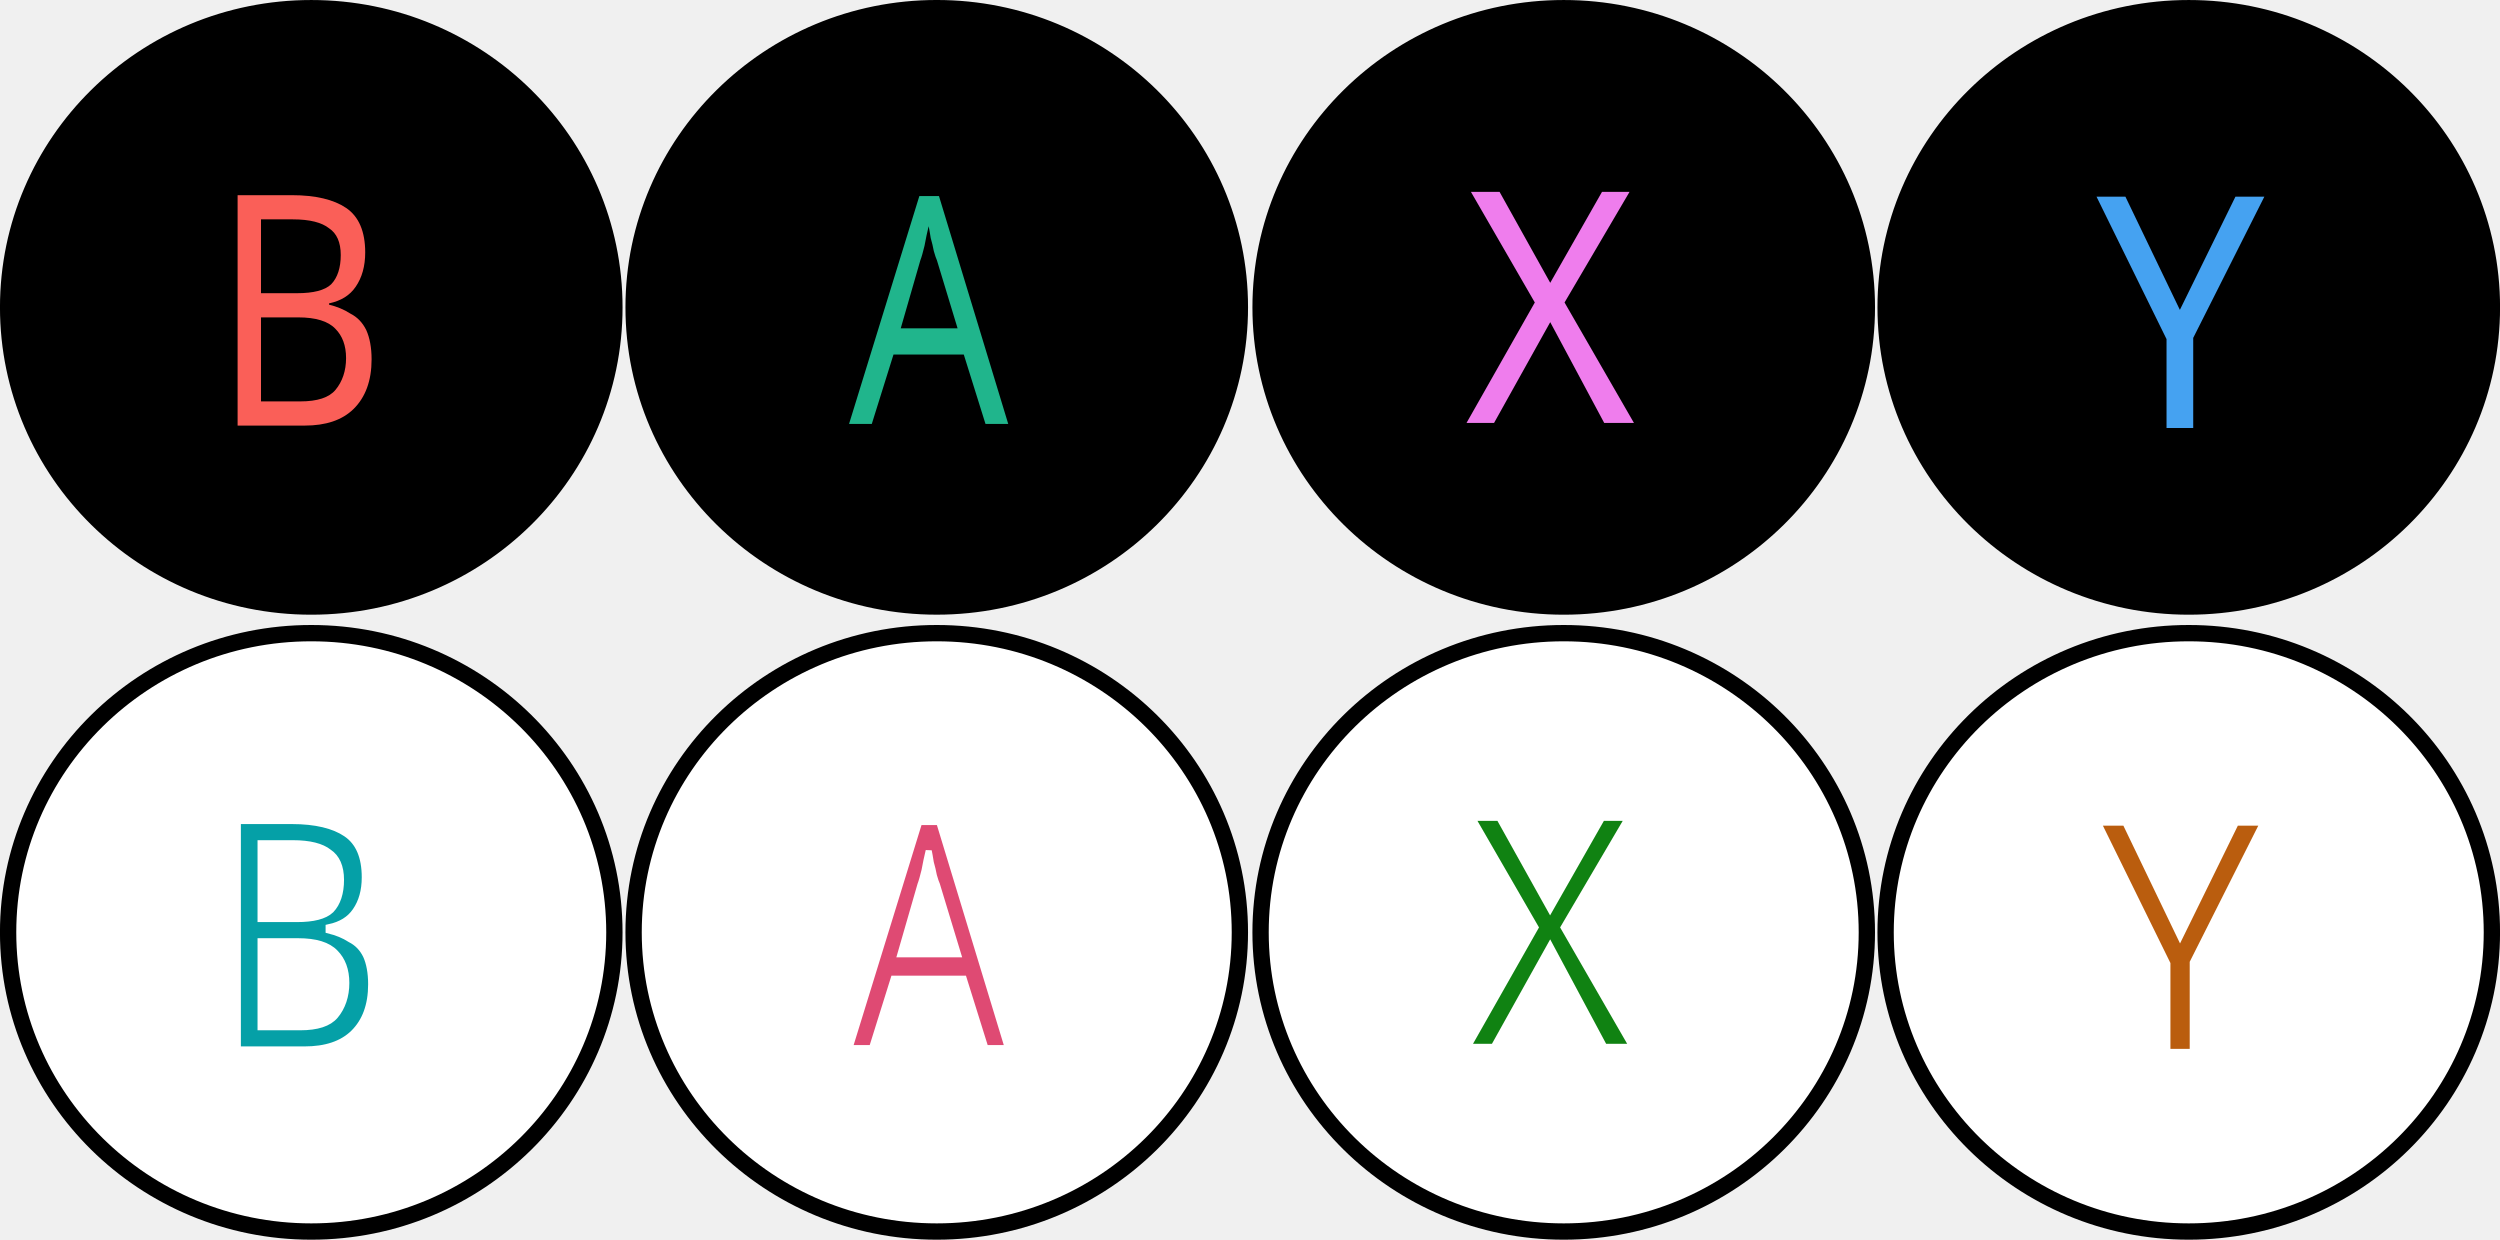
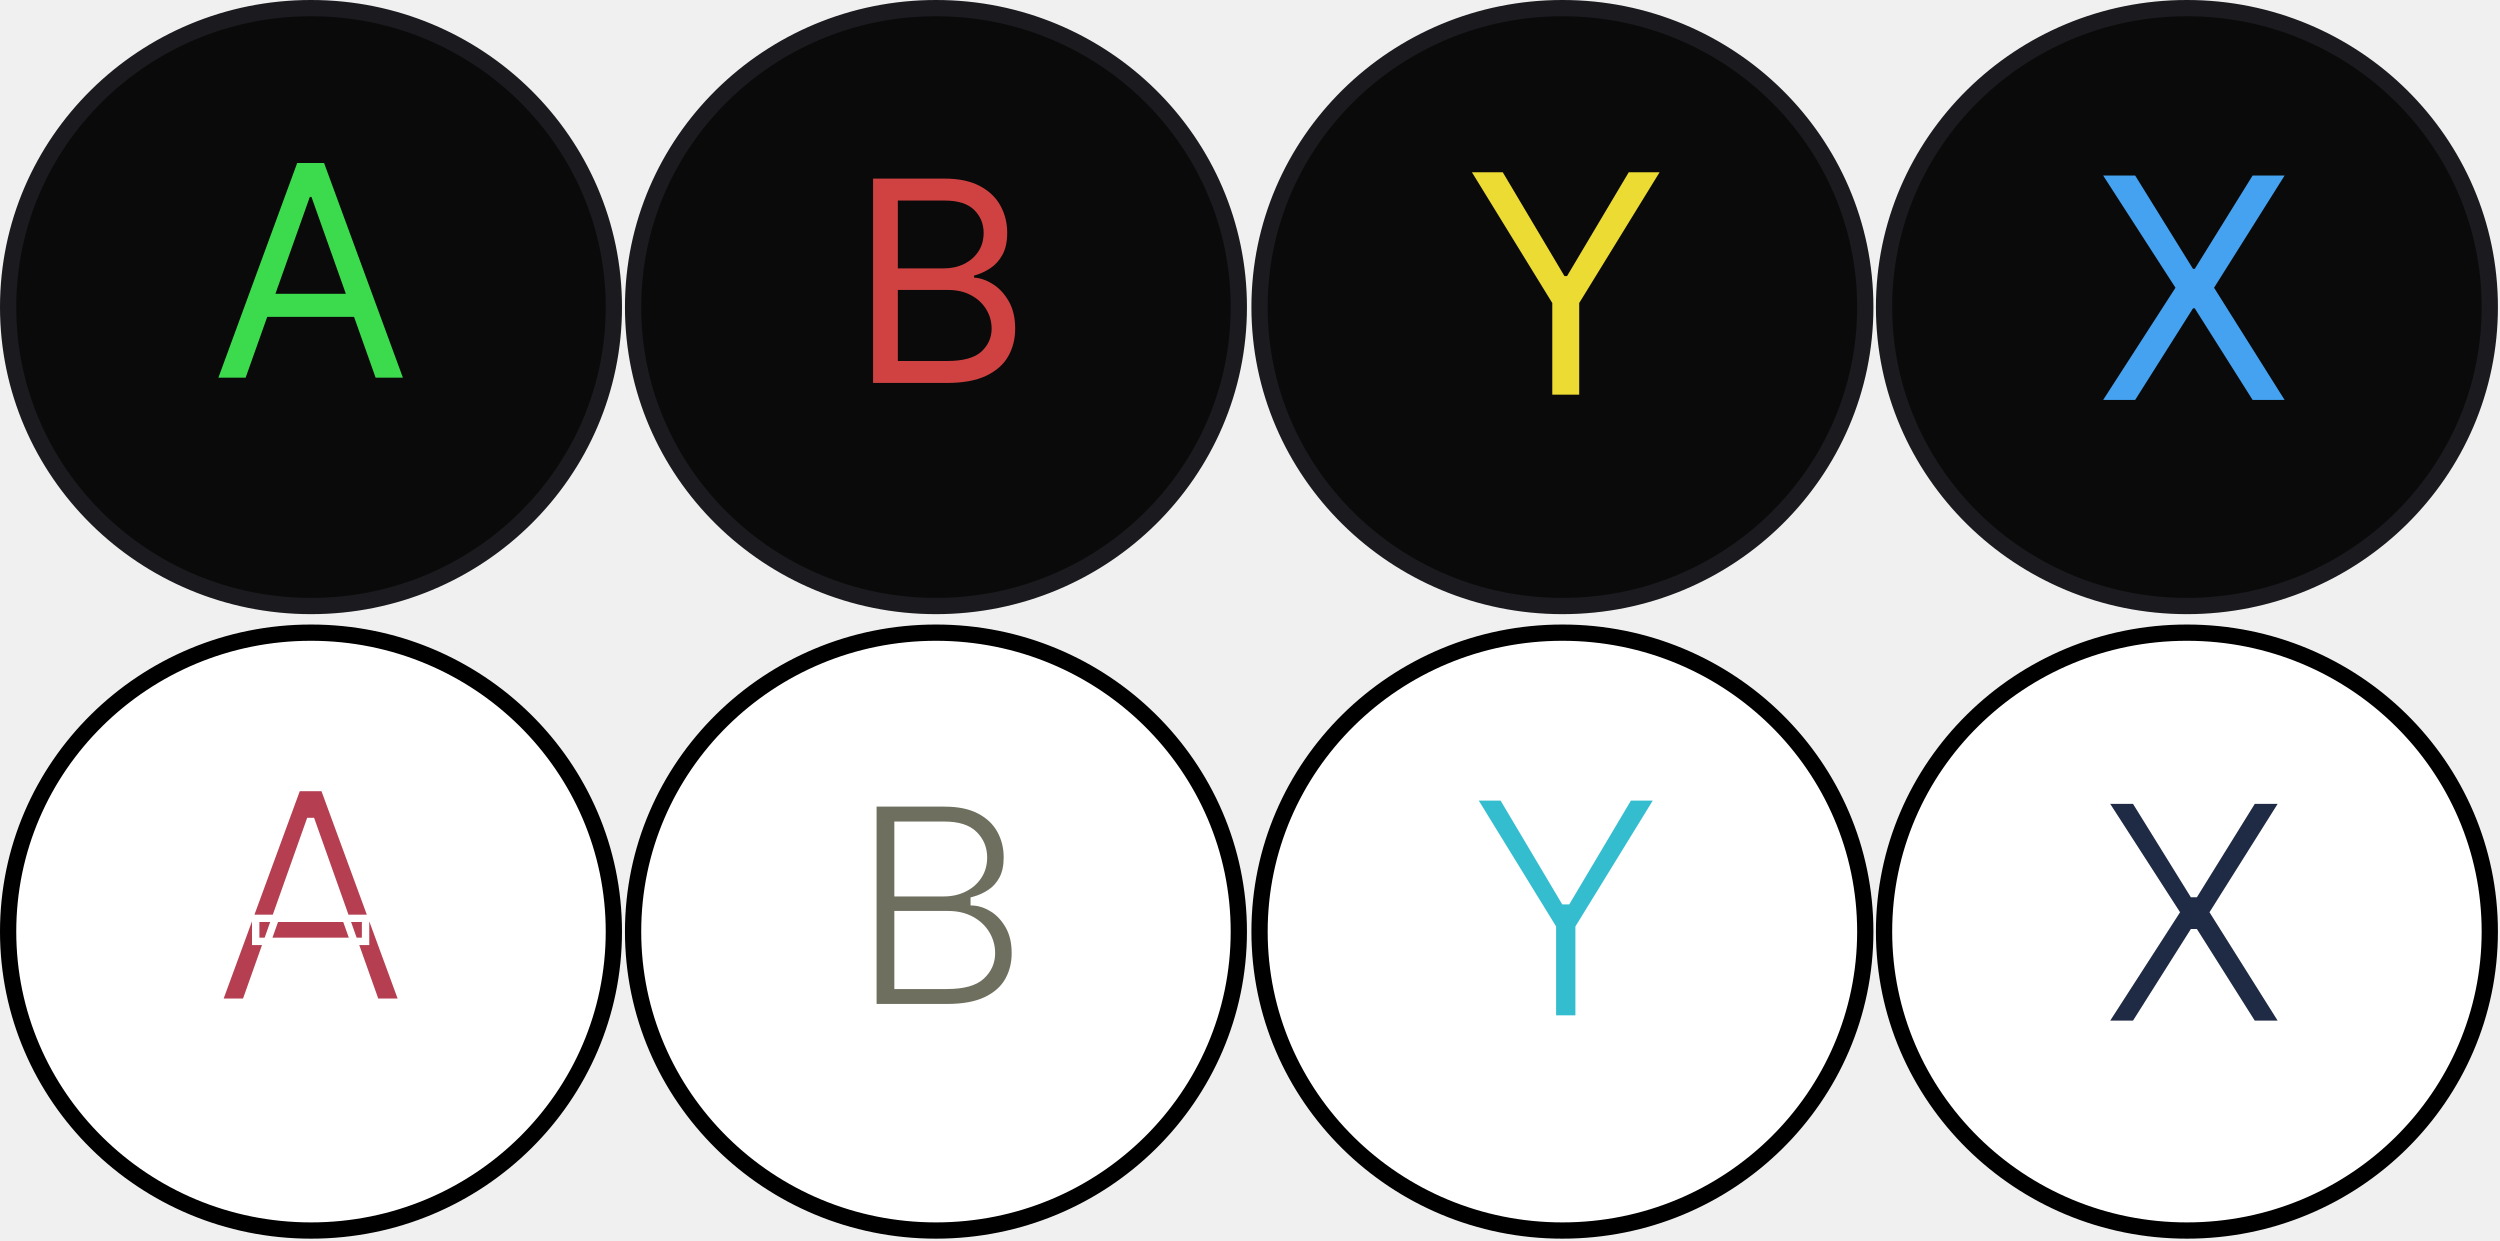
- <svg xmlns="http://www.w3.org/2000/svg" id="svg980" version="1.1" viewBox="0 0 33.574 16.649" height="16.649mm" width="33.574mm">
-   <defs id="defs977" />
-   <g id="layer1" transform="translate(-16,-106)">
-     <g id="g1489" transform="translate(23.50017,10.94868)">
-       <ellipse style="fill:#000000;fill-opacity:1;fill-rule:evenodd;stroke:#000000;stroke-width:0.219;stroke-miterlimit:4;stroke-dasharray:none;stroke-opacity:1" id="path6182" cx="21.894" cy="99.179" rx="4.071" ry="4.018" />
-       <text xml:space="preserve" style="font-style:normal;font-weight:normal;font-size:4.148px;line-height:1.25;font-family:sans-serif;fill:#45a2f1;fill-opacity:1;stroke:none;stroke-width:0.104" x="21.618" y="96.313" id="text9949" transform="scale(0.9554882,1.046585)">
-         <tspan id="tspan9947" style="fill:#45a2f1;fill-opacity:1;stroke-width:0.104" x="21.618" y="96.313">Y</tspan>
-       </text>
-     </g>
-     <g id="g1484" transform="translate(5.700186,19.12069)">
-       <ellipse style="display:inline;fill:#000000;fill-opacity:1;fill-rule:evenodd;stroke:#000000;stroke-width:0.219;stroke-miterlimit:4;stroke-dasharray:none;stroke-opacity:1" id="path6182-3" cx="31.3" cy="91.007" rx="4.071" ry="4.018" />
-       <text xml:space="preserve" style="font-style:normal;font-weight:normal;font-size:4.11px;line-height:1.25;font-family:sans-serif;display:inline;fill:#ef7ded;fill-opacity:1;stroke:none;stroke-width:0.103" x="31.667" y="87.623" id="text13027" transform="scale(0.9466929,1.056309)">
-         <tspan id="tspan13025" style="fill:#ef7ded;fill-opacity:1;stroke-width:0.103" x="31.667" y="87.623">X</tspan>
-       </text>
-     </g>
-     <g id="g1479" transform="translate(-12.15788,10.87239)">
-       <ellipse style="fill:#000000;fill-opacity:1;fill-rule:evenodd;stroke:#000000;stroke-width:0.219;stroke-miterlimit:4;stroke-dasharray:none;stroke-opacity:1" id="path6182-0" cx="40.738" cy="99.255" rx="4.071" ry="4.018" />
-       <text xml:space="preserve" style="font-style:normal;font-weight:normal;font-size:3.777px;line-height:1.25;font-family:sans-serif;fill:#20b58c;fill-opacity:1;stroke:none;stroke-width:0.094" x="44.527" y="89.575" id="text14953" transform="scale(0.8884485,1.125558)">
-         <tspan id="tspan14951" style="fill:#20b58c;fill-opacity:1;stroke-width:0.094" x="44.527" y="89.575">A</tspan>
-       </text>
-     </g>
-     <g id="g1474" transform="translate(-11.11981,2.626697)">
-       <ellipse style="fill:#000000;fill-opacity:1;fill-rule:evenodd;stroke:#000000;stroke-width:0.219;stroke-miterlimit:4;stroke-dasharray:none;stroke-opacity:1" id="path6182-08" cx="31.3" cy="107.501" rx="4.071" ry="4.018" />
-       <text xml:space="preserve" style="font-style:normal;font-weight:normal;font-size:3.968px;line-height:1.25;font-family:sans-serif;fill:#fa5f58;fill-opacity:1;stroke:none;stroke-width:0.099" x="32.773" y="99.701" id="text16761" transform="scale(0.9139633,1.094136)">
-         <tspan id="tspan16759" style="fill:#fa5f58;fill-opacity:1;stroke-width:0.099" x="32.773" y="99.701">B</tspan>
-       </text>
-     </g>
-     <ellipse style="fill:#ffffff;fill-opacity:1;fill-rule:evenodd;stroke:#000000;stroke-width:0.219;stroke-miterlimit:4;stroke-dasharray:none;stroke-opacity:1" id="path6182-02" cx="45.394" cy="118.521" rx="4.071" ry="4.018" />
-     <text xml:space="preserve" style="font-style:normal;font-weight:normal;font-size:4.148px;line-height:1.25;font-family:sans-serif;fill:#ba5d0e;fill-opacity:1;stroke:#ffffff;stroke-width:0.104;stroke-opacity:1" x="46.213" y="114.795" id="text9949-0" transform="scale(0.9554882,1.046585)">
-       <tspan id="tspan9947-0" style="fill:#ba5d0e;fill-opacity:1;stroke:#ffffff;stroke-width:0.104;stroke-opacity:1" x="46.213" y="114.795">Y</tspan>
-     </text>
-     <ellipse style="display:inline;fill:#ffffff;fill-opacity:1;fill-rule:evenodd;stroke:#000000;stroke-width:0.219;stroke-miterlimit:4;stroke-dasharray:none;stroke-opacity:1" id="path6182-3-5" cx="37" cy="118.521" rx="4.071" ry="4.018" />
-     <text xml:space="preserve" style="font-style:normal;font-weight:normal;font-size:4.11px;line-height:1.25;font-family:sans-serif;display:inline;fill:#108212;fill-opacity:1;stroke:#ffffff;stroke-width:0.103;stroke-opacity:1" x="37.688" y="113.671" id="text13027-5" transform="scale(0.9466929,1.056309)">
-       <tspan id="tspan13025-4" style="fill:#108212;fill-opacity:1;stroke:#ffffff;stroke-width:0.103;stroke-opacity:1" x="37.688" y="113.671">X</tspan>
-     </text>
-     <ellipse style="fill:#ffffff;fill-opacity:1;fill-rule:evenodd;stroke:#000000;stroke-width:0.219;stroke-miterlimit:4;stroke-dasharray:none;stroke-opacity:1" id="path6182-0-9" cx="28.58" cy="118.521" rx="4.071" ry="4.018" />
-     <text xml:space="preserve" style="font-style:normal;font-weight:normal;font-size:3.777px;line-height:1.25;font-family:sans-serif;fill:#df4a73;fill-opacity:1;stroke:#ffffff;stroke-width:0.094;stroke-opacity:1" x="30.843" y="106.692" id="text14953-5" transform="scale(0.8884485,1.125558)">
-       <tspan id="tspan14951-4" style="fill:#df4a73;fill-opacity:1;stroke:#ffffff;stroke-width:0.094;stroke-opacity:1" x="30.843" y="106.692">A</tspan>
-     </text>
-     <ellipse style="fill:#ffffff;fill-opacity:1;fill-rule:evenodd;stroke:#000000;stroke-width:0.219;stroke-miterlimit:4;stroke-dasharray:none;stroke-opacity:1" id="path6182-08-9" cx="20.18" cy="118.521" rx="4.071" ry="4.018" />
-     <text xml:space="preserve" style="font-style:normal;font-weight:normal;font-size:3.968px;line-height:1.25;font-family:sans-serif;fill:#05a0a7;fill-opacity:1;stroke:#ffffff;stroke-width:0.099;stroke-opacity:1" x="20.607" y="109.774" id="text16761-1" transform="scale(0.9139633,1.094136)">
-       <tspan id="tspan16759-4" style="fill:#05a0a7;fill-opacity:1;stroke:#ffffff;stroke-width:0.099;stroke-opacity:1" x="20.607" y="109.774">B</tspan>
-     </text>
+ <svg xmlns="http://www.w3.org/2000/svg" width="127" height="63" viewBox="0 0 127 63" fill="none">
+   <g clip-path="url(#clip0_5_35)">
+     <path d="M111.096 30.786C119.593 30.786 126.481 23.987 126.481 15.6C126.481 7.212 119.593 0.413 111.096 0.413C102.598 0.413 95.71 7.212 95.71 15.6C95.71 23.987 102.598 30.786 111.096 30.786Z" fill="#0A0A0A" stroke="#1A1A1F" stroke-width="0.826" />
+     <path d="M108.465 8.916L111.405 13.659H111.494L114.434 8.916H116.059L112.474 14.617L116.059 20.318H114.434L111.494 15.664H111.405L108.465 20.318H106.839L110.514 14.617L106.839 8.916H108.465Z" fill="#45A2F1" />
+     <path d="M79.37 30.786C87.867 30.786 94.756 23.987 94.756 15.6C94.756 7.212 87.867 0.413 79.37 0.413C70.873 0.413 63.985 7.212 63.985 15.6C63.985 23.987 70.873 30.786 79.37 30.786Z" fill="#0A0A0A" stroke="#1A1A1F" stroke-width="0.826" />
+     <path d="M74.774 8.752H76.341L79.474 14.025H79.606L82.74 8.752H84.306L80.224 15.393V20.049H78.856V15.393L74.774 8.752Z" fill="#ECDB33" />
+     <path d="M47.547 30.786C56.044 30.786 62.932 23.987 62.932 15.6C62.932 7.212 56.044 0.413 47.547 0.413C39.05 0.413 32.161 7.212 32.161 15.6C32.161 23.987 39.05 30.786 47.547 30.786Z" fill="#0A0A0A" stroke="#1A1A1F" stroke-width="0.826" />
+     <path d="M44.353 19.454V9.073H47.983C48.706 9.073 49.302 9.198 49.772 9.448C50.242 9.695 50.591 10.028 50.821 10.447C51.051 10.862 51.166 11.324 51.166 11.831C51.166 12.277 51.086 12.645 50.928 12.936C50.772 13.226 50.566 13.456 50.309 13.625C50.056 13.794 49.78 13.919 49.483 14V14.102C49.801 14.122 50.12 14.233 50.441 14.436C50.762 14.639 51.031 14.93 51.247 15.308C51.463 15.687 51.571 16.149 51.571 16.697C51.571 17.217 51.453 17.685 51.217 18.101C50.98 18.517 50.606 18.846 50.096 19.09C49.586 19.333 48.922 19.454 48.104 19.454H44.353ZM45.61 18.339H48.104C48.925 18.339 49.508 18.18 49.853 17.863C50.201 17.542 50.375 17.153 50.375 16.697C50.375 16.346 50.285 16.021 50.106 15.724C49.927 15.423 49.672 15.183 49.341 15.004C49.01 14.821 48.618 14.73 48.165 14.73H45.61V18.339ZM45.61 13.635H47.942C48.32 13.635 48.662 13.561 48.966 13.412C49.273 13.264 49.517 13.054 49.696 12.784C49.878 12.513 49.969 12.196 49.969 11.831C49.969 11.374 49.811 10.988 49.493 10.67C49.175 10.349 48.672 10.188 47.983 10.188H45.61V13.635Z" fill="#D04242" />
+     <path d="M15.799 30.786C24.296 30.786 31.184 23.987 31.184 15.6C31.184 7.212 24.296 0.413 15.799 0.413C7.301 0.413 0.413 7.212 0.413 15.6C0.413 23.987 7.301 30.786 15.799 30.786Z" fill="#0A0A0A" stroke="#1A1A1F" stroke-width="0.826" />
+     <path d="M12.478 19.186H11.094L15.098 8.279H16.462L20.467 19.186H19.082L15.823 10.005H15.738L12.478 19.186ZM12.99 14.926H18.571V16.097H12.99V14.926Z" fill="#3CDB4E" />
+     <path d="M111.096 62.511C119.593 62.511 126.481 55.712 126.481 47.325C126.481 38.938 119.593 32.139 111.096 32.139C102.598 32.139 95.71 38.938 95.71 47.325C95.71 55.712 102.598 62.511 111.096 62.511Z" fill="white" stroke="black" stroke-width="0.826" />
+     <path d="M108.465 40.641L111.405 45.385H111.494L114.434 40.641H116.059L112.474 46.342L116.059 52.044H114.434L111.494 47.389H111.405L108.465 52.044H106.839L110.514 46.342L106.839 40.641H108.465Z" fill="#1F2A45" />
+     <path d="M108.465 40.641L108.632 40.538L108.574 40.445H108.465V40.641ZM111.405 45.385L111.238 45.488L111.296 45.581H111.405V45.385ZM111.494 45.385V45.581H111.603L111.66 45.488L111.494 45.385ZM114.434 40.641V40.445H114.324L114.267 40.538L114.434 40.641ZM116.059 40.641L116.225 40.745L116.414 40.445H116.059V40.641ZM112.474 46.342L112.308 46.238L112.242 46.342L112.308 46.447L112.474 46.342ZM116.059 52.044V52.239H116.414L116.225 51.939L116.059 52.044ZM114.434 52.044L114.268 52.148L114.326 52.239H114.434V52.044ZM111.494 47.389L111.66 47.284L111.602 47.193H111.494V47.389ZM111.405 47.389V47.193H111.297L111.239 47.284L111.405 47.389ZM108.465 52.044V52.239H108.573L108.631 52.148L108.465 52.044ZM106.839 52.044L106.675 51.937L106.48 52.239H106.839V52.044ZM110.514 46.342L110.679 46.449L110.747 46.342L110.679 46.236L110.514 46.342ZM106.839 40.641V40.445H106.48L106.675 40.747L106.839 40.641ZM108.465 40.641L108.299 40.744L111.238 45.488L111.405 45.385L111.571 45.281L108.632 40.538L108.465 40.641ZM111.405 45.385V45.581H111.494V45.385V45.189H111.405V45.385ZM111.494 45.385L111.66 45.488L114.6 40.744L114.434 40.641L114.267 40.538L111.327 45.281L111.494 45.385ZM114.434 40.641V40.837H116.059V40.641V40.445H114.434V40.641ZM116.059 40.641L115.893 40.537L112.308 46.238L112.474 46.342L112.64 46.447L116.225 40.745L116.059 40.641ZM112.474 46.342L112.308 46.447L115.893 52.148L116.059 52.044L116.225 51.939L112.64 46.238L112.474 46.342ZM116.059 52.044V51.847H114.434V52.044V52.239H116.059V52.044ZM114.434 52.044L114.599 51.939L111.66 47.284L111.494 47.389L111.328 47.494L114.268 52.148L114.434 52.044ZM111.494 47.389V47.193H111.405V47.389V47.585H111.494V47.389ZM111.405 47.389L111.239 47.284L108.299 51.939L108.465 52.044L108.631 52.148L111.571 47.494L111.405 47.389ZM108.465 52.044V51.847H106.839V52.044V52.239H108.465V52.044ZM106.839 52.044L107.004 52.15L110.679 46.449L110.514 46.342L110.349 46.236L106.675 51.937L106.839 52.044ZM110.514 46.342L110.679 46.236L107.004 40.535L106.839 40.641L106.675 40.747L110.349 46.449L110.514 46.342ZM106.839 40.641V40.837H108.465V40.641V40.445H106.839V40.641Z" fill="white" />
+     <path d="M79.37 62.511C87.867 62.511 94.756 55.712 94.756 47.325C94.756 38.938 87.867 32.139 79.37 32.139C70.873 32.139 63.985 38.938 63.985 47.325C63.985 55.712 70.873 62.511 79.37 62.511Z" fill="white" stroke="black" stroke-width="0.826" />
+     <path d="M74.774 40.477H76.341L79.474 45.751H79.606L82.74 40.477H84.306L80.224 47.119V51.774H78.856V47.119L74.774 40.477Z" fill="#33BDCE" />
+     <path d="M74.774 40.477V40.283H74.427L74.609 40.579L74.774 40.477ZM76.341 40.477L76.508 40.378L76.451 40.283H76.341V40.477ZM79.474 45.751L79.307 45.85L79.364 45.945H79.474V45.751ZM79.606 45.751V45.945H79.717L79.773 45.85L79.606 45.751ZM82.74 40.477V40.283H82.629L82.573 40.378L82.74 40.477ZM84.306 40.477L84.472 40.579L84.654 40.283H84.306V40.477ZM80.224 47.119L80.059 47.017L80.03 47.064V47.119H80.224ZM80.224 51.774V51.969H80.418V51.774H80.224ZM78.856 51.774H78.662V51.969H78.856V51.774ZM78.856 47.119H79.05V47.064L79.022 47.017L78.856 47.119ZM74.774 40.477V40.671H76.341V40.477V40.283H74.774V40.477ZM76.341 40.477L76.174 40.576L79.307 45.85L79.474 45.751L79.641 45.651L76.508 40.378L76.341 40.477ZM79.474 45.751V45.945H79.606V45.751V45.556H79.474V45.751ZM79.606 45.751L79.773 45.85L82.907 40.576L82.74 40.477L82.573 40.378L79.439 45.651L79.606 45.751ZM82.74 40.477V40.671H84.306V40.477V40.283H82.74V40.477ZM84.306 40.477L84.141 40.375L80.059 47.017L80.224 47.119L80.39 47.22L84.472 40.579L84.306 40.477ZM80.224 47.119H80.03V51.774H80.224H80.418V47.119H80.224ZM80.224 51.774V51.58H78.856V51.774V51.969H80.224V51.774ZM78.856 51.774H79.05V47.119H78.856H78.662V51.774H78.856ZM78.856 47.119L79.022 47.017L74.94 40.375L74.774 40.477L74.609 40.579L78.691 47.22L78.856 47.119Z" fill="white" />
+     <path d="M47.547 62.511C56.044 62.511 62.932 55.712 62.932 47.325C62.932 38.938 56.044 32.139 47.547 32.139C39.049 32.139 32.161 38.938 32.161 47.325C32.161 55.712 39.049 62.511 47.547 62.511Z" fill="white" stroke="black" stroke-width="0.826" />
+     <path d="M44.353 51.18V40.798H47.982C48.706 40.798 49.302 40.923 49.772 41.173C50.242 41.42 50.591 41.753 50.821 42.172C51.051 42.588 51.166 43.049 51.166 43.556C51.166 44.002 51.086 44.37 50.928 44.661C50.772 44.952 50.566 45.181 50.309 45.35C50.056 45.519 49.78 45.645 49.483 45.726V45.827C49.8 45.847 50.12 45.959 50.441 46.161C50.762 46.364 51.031 46.655 51.247 47.033C51.463 47.412 51.571 47.875 51.571 48.422C51.571 48.943 51.453 49.411 51.217 49.826C50.98 50.242 50.606 50.572 50.096 50.815C49.586 51.058 48.922 51.18 48.104 51.18H44.353ZM45.61 50.065H48.104C48.925 50.065 49.508 49.906 49.853 49.588C50.201 49.267 50.375 48.879 50.375 48.422C50.375 48.071 50.285 47.746 50.106 47.449C49.927 47.148 49.672 46.908 49.341 46.729C49.01 46.547 48.618 46.456 48.165 46.456H45.61V50.065ZM45.61 45.361H47.942C48.32 45.361 48.662 45.286 48.966 45.138C49.273 44.989 49.517 44.779 49.696 44.509C49.878 44.239 49.969 43.921 49.969 43.556C49.969 43.1 49.811 42.713 49.493 42.395C49.175 42.074 48.672 41.914 47.982 41.914H45.61V45.361Z" fill="#24240D" fill-opacity="0.655" />
+     <path d="M44.353 51.18H44.175V51.358H44.353V51.18ZM44.353 40.798V40.62H44.175V40.798H44.353ZM49.772 41.173L49.688 41.331L49.689 41.331L49.772 41.173ZM50.821 42.172L50.665 42.258L50.665 42.258L50.821 42.172ZM50.928 44.661L50.771 44.575L50.77 44.577L50.928 44.661ZM50.309 45.35L50.211 45.201L50.21 45.202L50.309 45.35ZM49.483 45.726L49.436 45.553L49.304 45.589V45.726H49.483ZM49.483 45.827H49.304V45.994L49.471 46.005L49.483 45.827ZM50.441 46.161L50.346 46.312V46.312L50.441 46.161ZM51.247 47.033L51.092 47.122L51.247 47.033ZM51.217 49.826L51.372 49.915V49.915L51.217 49.826ZM50.096 50.815L50.019 50.654V50.654L50.096 50.815ZM45.61 50.065H45.432V50.243H45.61V50.065ZM49.853 49.588L49.974 49.719L49.974 49.719L49.853 49.588ZM50.106 47.449L49.953 47.54L49.953 47.541L50.106 47.449ZM49.341 46.729L49.255 46.886L49.256 46.886L49.341 46.729ZM45.61 46.456V46.277H45.432V46.456H45.61ZM45.61 45.361H45.432V45.539H45.61V45.361ZM48.966 45.138L48.888 44.977L48.888 44.977L48.966 45.138ZM49.696 44.509L49.548 44.409L49.547 44.41L49.696 44.509ZM49.493 42.395L49.366 42.521L49.367 42.521L49.493 42.395ZM45.61 41.914V41.735H45.432V41.914H45.61ZM44.353 51.18H44.531V40.798H44.353H44.175V51.18H44.353ZM44.353 40.798V40.977H47.982V40.798V40.62H44.353V40.798ZM47.982 40.798V40.977C48.686 40.977 49.252 41.099 49.688 41.331L49.772 41.173L49.856 41.016C49.352 40.748 48.725 40.62 47.982 40.62V40.798ZM49.772 41.173L49.689 41.331C50.131 41.564 50.454 41.873 50.665 42.258L50.821 42.172L50.978 42.086C50.729 41.633 50.352 41.277 49.855 41.016L49.772 41.173ZM50.821 42.172L50.665 42.258C50.879 42.646 50.987 43.077 50.987 43.556H51.166H51.344C51.344 43.021 51.223 42.53 50.977 42.086L50.821 42.172ZM51.166 43.556H50.987C50.987 43.982 50.911 44.319 50.771 44.575L50.928 44.661L51.084 44.747C51.261 44.422 51.344 44.022 51.344 43.556H51.166ZM50.928 44.661L50.77 44.577C50.628 44.843 50.441 45.05 50.211 45.201L50.309 45.35L50.407 45.499C50.691 45.313 50.916 45.06 51.085 44.745L50.928 44.661ZM50.309 45.35L50.21 45.202C49.973 45.36 49.715 45.477 49.436 45.553L49.483 45.726L49.53 45.898C49.846 45.812 50.139 45.679 50.408 45.499L50.309 45.35ZM49.483 45.726H49.304V45.827H49.483H49.661V45.726H49.483ZM49.483 45.827L49.471 46.005C49.754 46.023 50.045 46.123 50.346 46.312L50.441 46.161L50.536 46.011C50.195 45.795 49.847 45.671 49.494 45.649L49.483 45.827ZM50.441 46.161L50.346 46.312C50.639 46.497 50.888 46.765 51.092 47.122L51.247 47.033L51.402 46.945C51.173 46.545 50.885 46.231 50.536 46.011L50.441 46.161ZM51.247 47.033L51.092 47.122C51.289 47.467 51.393 47.898 51.393 48.422H51.571H51.75C51.75 47.852 51.637 47.356 51.402 46.945L51.247 47.033ZM51.571 48.422H51.393C51.393 48.915 51.281 49.352 51.061 49.738L51.217 49.826L51.372 49.915C51.625 49.47 51.75 48.971 51.75 48.422H51.571ZM51.217 49.826L51.061 49.738C50.846 50.117 50.503 50.423 50.019 50.654L50.096 50.815L50.173 50.976C50.71 50.72 51.114 50.367 51.372 49.915L51.217 49.826ZM50.096 50.815L50.019 50.654C49.541 50.882 48.906 51.001 48.104 51.001V51.18V51.358C48.938 51.358 49.63 51.235 50.173 50.976L50.096 50.815ZM48.104 51.18V51.001H44.353V51.18V51.358H48.104V51.18ZM45.61 50.065V50.243H48.104V50.065V49.886H45.61V50.065ZM48.104 50.065V50.243C48.939 50.243 49.579 50.083 49.974 49.719L49.853 49.588L49.732 49.457C49.438 49.728 48.911 49.886 48.104 49.886V50.065ZM49.853 49.588L49.974 49.719C50.357 49.366 50.553 48.93 50.553 48.422H50.375H50.197C50.197 48.827 50.045 49.168 49.732 49.457L49.853 49.588ZM50.375 48.422H50.553C50.553 48.039 50.455 47.682 50.259 47.357L50.106 47.449L49.953 47.541C50.116 47.81 50.197 48.103 50.197 48.422H50.375ZM50.106 47.449L50.26 47.358C50.063 47.027 49.783 46.766 49.426 46.572L49.341 46.729L49.256 46.886C49.561 47.051 49.792 47.269 49.953 47.54L50.106 47.449ZM49.341 46.729L49.427 46.573C49.065 46.373 48.642 46.277 48.165 46.277V46.456V46.634C48.594 46.634 48.955 46.72 49.255 46.886L49.341 46.729ZM48.165 46.456V46.277H45.61V46.456V46.634H48.165V46.456ZM45.61 46.456H45.432V50.065H45.61H45.788V46.456H45.61ZM45.61 45.361V45.539H47.942V45.361V45.182H45.61V45.361ZM47.942 45.361V45.539C48.344 45.539 48.713 45.46 49.044 45.298L48.966 45.138L48.888 44.977C48.611 45.113 48.296 45.182 47.942 45.182V45.361ZM48.966 45.138L49.044 45.298C49.378 45.136 49.647 44.906 49.844 44.608L49.696 44.509L49.547 44.41C49.387 44.653 49.168 44.841 48.888 44.977L48.966 45.138ZM49.696 44.509L49.844 44.609C50.048 44.306 50.148 43.952 50.148 43.556H49.969H49.791C49.791 43.89 49.708 44.172 49.548 44.409L49.696 44.509ZM49.969 43.556H50.148C50.148 43.053 49.971 42.621 49.619 42.269L49.493 42.395L49.367 42.521C49.651 42.805 49.791 43.146 49.791 43.556H49.969ZM49.493 42.395L49.62 42.27C49.255 41.901 48.695 41.735 47.982 41.735V41.914V42.092C48.649 42.092 49.096 42.248 49.366 42.521L49.493 42.395ZM47.982 41.914V41.735H45.61V41.914V42.092H47.982V41.914ZM45.61 41.914H45.432V45.361H45.61H45.788V41.914H45.61Z" fill="white" />
+     <path d="M15.799 62.511C24.296 62.511 31.184 55.712 31.184 47.325C31.184 38.938 24.296 32.139 15.799 32.139C7.301 32.139 0.413 38.938 0.413 47.325C0.413 55.712 7.301 62.511 15.799 62.511Z" fill="white" stroke="black" stroke-width="0.826" />
+     <path d="M12.478 50.911H11.094L15.098 40.005H16.462L20.467 50.911H19.082L15.823 41.73H15.738L12.478 50.911ZM12.99 46.651H18.571V47.823H12.99V46.651Z" fill="#B53F51" />
+     <path d="M12.478 50.911V51.099H12.611L12.655 50.974L12.478 50.911ZM11.094 50.911L10.918 50.847L10.825 51.099H11.094V50.911ZM15.098 40.005V39.817H14.968L14.922 39.94L15.098 40.005ZM16.462 40.005L16.638 39.94L16.593 39.817H16.462V40.005ZM20.467 50.911V51.099H20.735L20.643 50.847L20.467 50.911ZM19.082 50.911L18.905 50.974L18.95 51.099H19.082V50.911ZM15.823 41.73L15.999 41.667L15.955 41.543H15.823V41.73ZM15.738 41.73V41.543H15.605L15.561 41.667L15.738 41.73ZM12.99 46.651V46.464H12.802V46.651H12.99ZM18.571 46.651H18.758V46.464H18.571V46.651ZM18.571 47.823V48.01H18.758V47.823H18.571ZM12.99 47.823H12.802V48.01H12.99V47.823ZM12.478 50.911V50.724H11.094V50.911V51.099H12.478V50.911ZM11.094 50.911L11.27 50.976L15.274 40.069L15.098 40.005L14.922 39.94L10.918 50.847L11.094 50.911ZM15.098 40.005V40.192H16.462V40.005V39.817H15.098V40.005ZM16.462 40.005L16.286 40.069L20.291 50.976L20.467 50.911L20.643 50.847L16.638 39.94L16.462 40.005ZM20.467 50.911V50.724H19.082V50.911V51.099H20.467V50.911ZM19.082 50.911L19.259 50.849L15.999 41.667L15.823 41.73L15.646 41.793L18.905 50.974L19.082 50.911ZM15.823 41.73V41.543H15.738V41.73V41.918H15.823V41.73ZM15.738 41.73L15.561 41.667L12.302 50.849L12.478 50.911L12.655 50.974L15.914 41.793L15.738 41.73ZM12.99 46.651V46.838H18.571V46.651V46.464H12.99V46.651ZM18.571 46.651H18.383V47.823H18.571H18.758V46.651H18.571ZM18.571 47.823V47.635H12.99V47.823V48.01H18.571V47.823ZM12.99 47.823H13.177V46.651H12.99H12.802V47.823H12.99Z" fill="white" />
  </g>
+   <defs>
+     <clipPath id="clip0_5_35">
+       <rect width="126.894" height="62.925" fill="white" />
+     </clipPath>
+   </defs>
</svg>
